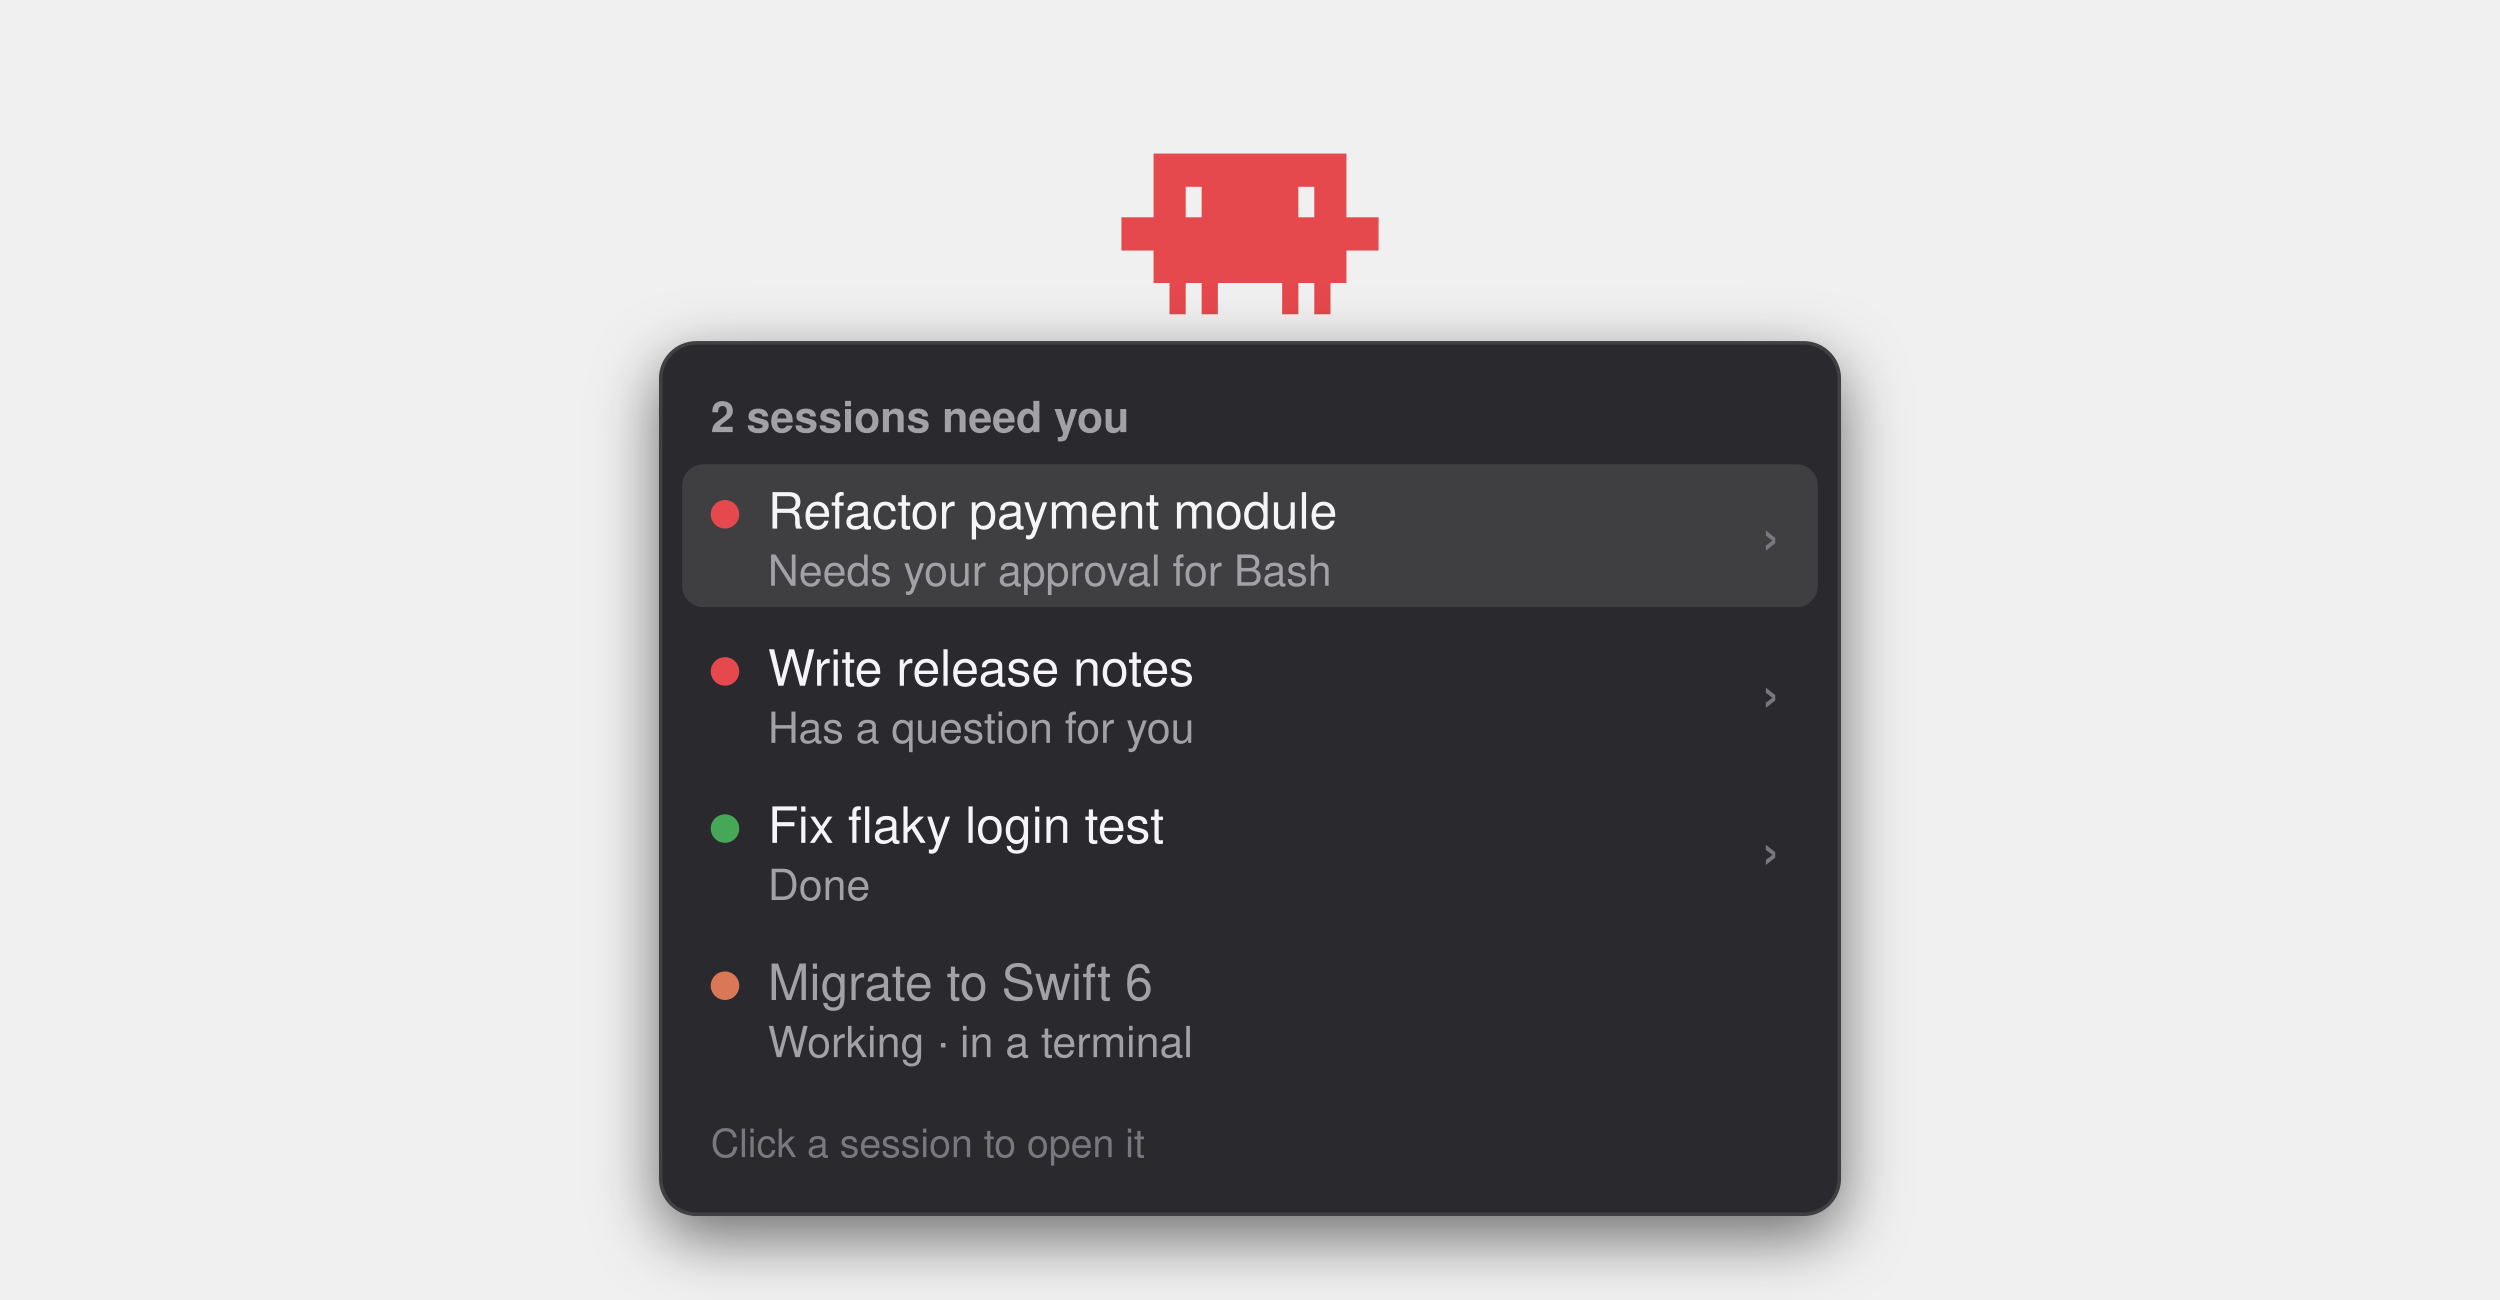
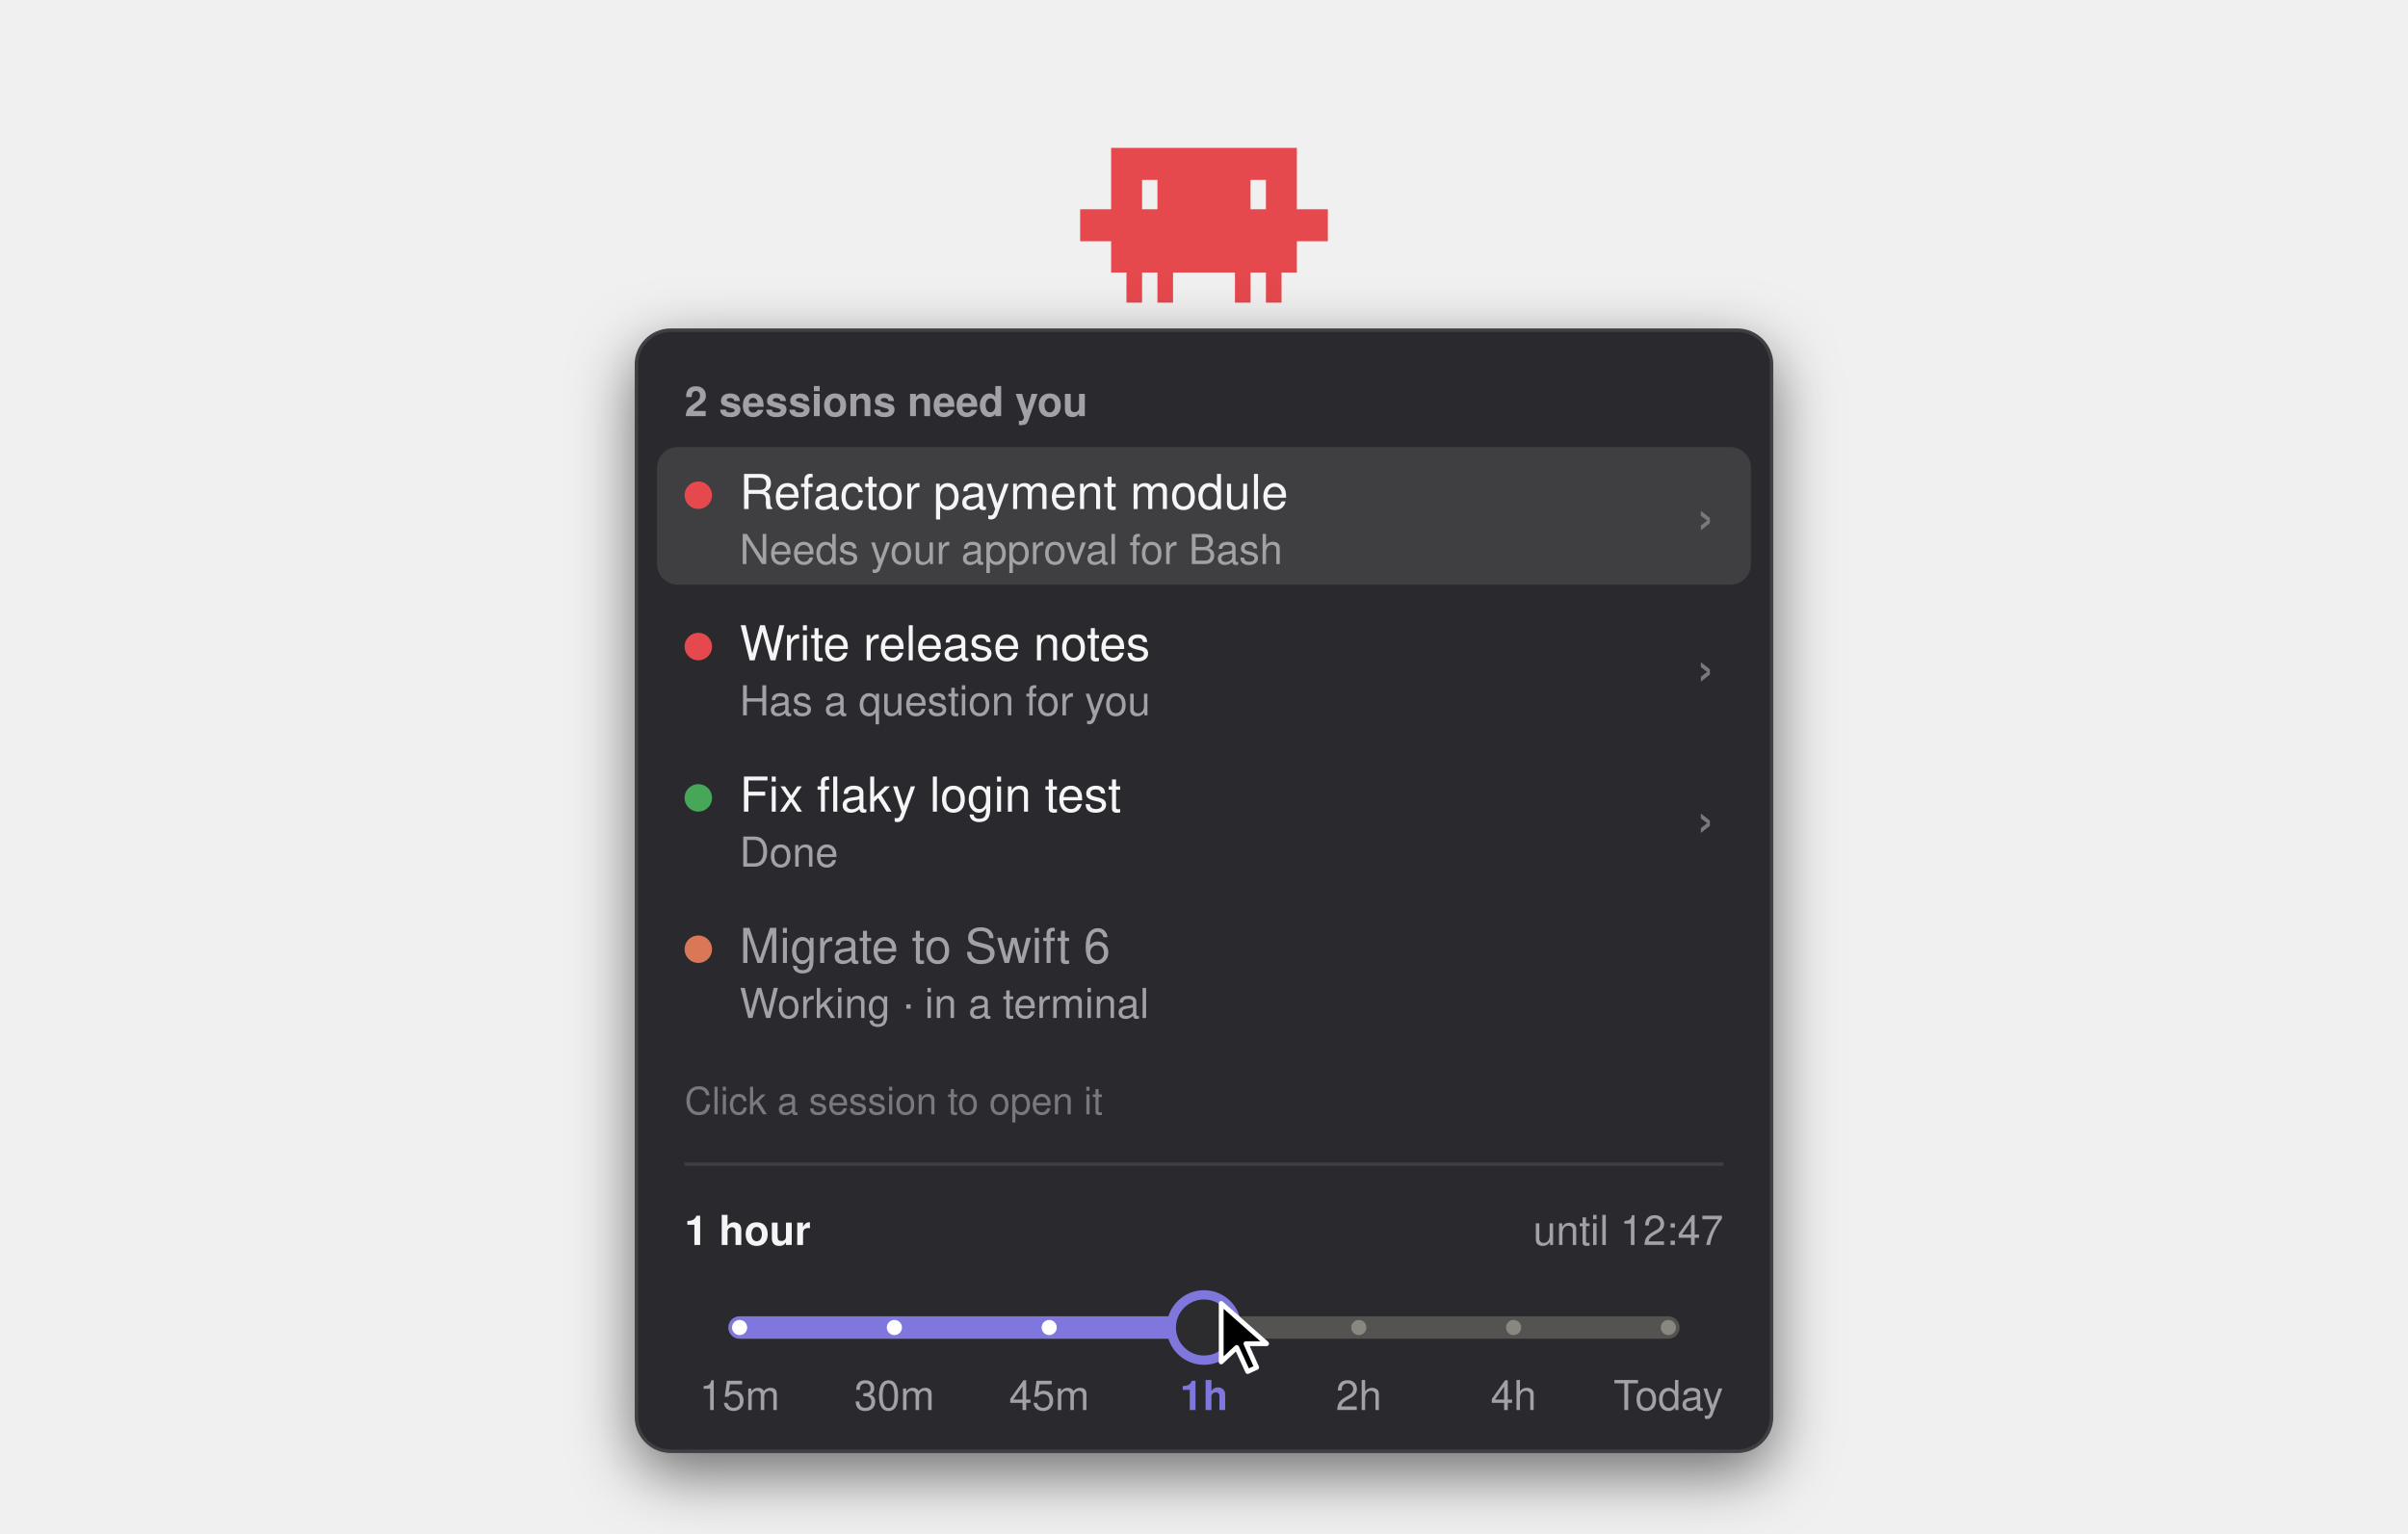
- <svg xmlns="http://www.w3.org/2000/svg" viewBox="0 0 700 364" width="700" height="364" role="img" aria-label="Session card of Attention Buddy: two sessions need you, one is done, one works in a terminal; the first row is highlighted under the pointer">
+ <svg xmlns="http://www.w3.org/2000/svg" viewBox="0 0 700 446" width="700" height="446" role="img" aria-label="Session card of Attention Buddy: two sessions need you, one is done, one works in a terminal; the first row is highlighted; at the bottom the sleep slider is being dragged to 1 hour">
  <defs>
    <style>
      text { font-family: -apple-system, BlinkMacSystemFont, "SF Pro Text", "Segoe UI", Helvetica, Arial, sans-serif; }
      @keyframes pulse { 0%, 100% { opacity: 1 } 50% { opacity: .3 } }
      @keyframes breathe { 0%, 100% { opacity: 1 } 50% { opacity: .45 } }
      .icon, .dot-needs { animation: pulse 1s ease-in-out infinite; }
      .dot-working { animation: breathe 2.4s ease-in-out infinite; }
      @media (prefers-reduced-motion: reduce) { .icon, .dot-needs, .dot-working { animation: none; } }
    </style>
    <filter id="shadow" x="-20%" y="-20%" width="140%" height="160%">
      <feDropShadow dx="0" dy="6" stdDeviation="9" flood-color="#000" flood-opacity="0.55" />
    </filter>
  </defs>
  <g class="icon" transform="translate(314.0 28) scale(3)">
    <path fill="#E5484D" fill-rule="evenodd" d="M20.998 10.949H24v3.102h-3v3.028h-1.487V20H18v-2.921h-1.487V20H15v-2.921H9V20H7.488v-2.921H6V20H4.487v-2.921H3V14.05H0V10.95h3V5h17.998v5.949zM6 10.949h1.488V8.102H6v2.847zm10.51 0H18V8.102h-1.49v2.847z" />
  </g>
-   <rect x="185.0" y="96" width="330" height="244" rx="10" fill="#2C2C2E" stroke="#3F3F43" filter="url(#shadow)" />
+   <rect x="185.0" y="96" width="330" height="326" rx="10" fill="#2C2C2E" stroke="#3F3F43" filter="url(#shadow)" />
  <text x="199.0" y="121" font-size="12" font-weight="600" fill="#A1A1A6">2 sessions need you</text>
  <rect x="191.0" y="130" width="318" height="40" rx="6" fill="#FFFFFF" fill-opacity="0.10" />
  <circle cx="203.0" cy="144" r="4" fill="#E5484D" class="dot-needs" />
  <text x="215.0" y="148" font-size="14" font-weight="500" fill="#F5F5F7">Refactor payment module</text>
  <text x="215.0" y="164" font-size="12" fill="#A1A1A6">Needs your approval for Bash</text>
  <text x="493.0" y="156" font-size="17" fill="#78787E">›</text>
  <circle cx="203.0" cy="188" r="4" fill="#E5484D" class="dot-needs" />
  <text x="215.0" y="192" font-size="14" font-weight="500" fill="#F5F5F7">Write release notes</text>
  <text x="215.0" y="208" font-size="12" fill="#A1A1A6">Has a question for you</text>
  <text x="493.0" y="200" font-size="17" fill="#78787E">›</text>
  <circle cx="203.0" cy="232" r="4" fill="#46A758" />
  <text x="215.0" y="236" font-size="14" font-weight="500" fill="#F5F5F7">Fix flaky login test</text>
  <text x="215.0" y="252" font-size="12" fill="#A1A1A6">Done</text>
  <text x="493.0" y="244" font-size="17" fill="#78787E">›</text>
  <circle cx="203.0" cy="276" r="4" fill="#D97757" class="dot-working" />
  <text x="215.0" y="280" font-size="14" font-weight="500" fill="#A1A1A6">Migrate to Swift 6</text>
  <text x="215.0" y="296" font-size="12" fill="#A1A1A6">Working · in a terminal</text>
  <text x="199.0" y="324" font-size="11" fill="#78787E">Click a session to open it</text>
+   <line x1="199" y1="338.5" x2="501" y2="338.5" stroke="#3F3F43" />
+   <text x="199.0" y="362" font-size="12" font-weight="600" fill="#F5F5F7">1 hour</text>
+   <text x="501.0" y="362" font-size="12" fill="#A1A1A6" text-anchor="end">until 12:47</text>
+   <line x1="215.0" y1="386" x2="485.0" y2="386" stroke="#888780" stroke-opacity="0.45" stroke-width="6.5" stroke-linecap="round" />
+   <line x1="215.0" y1="386" x2="350.0" y2="386" stroke="#7F77DD" stroke-width="6.5" stroke-linecap="round" />
+   <circle cx="215.0" cy="386" r="2.2" fill="#FFFFFF" />
+   <text x="215.0" y="410" font-size="12" fill="#A1A1A6" text-anchor="middle">15m</text>
+   <circle cx="260.0" cy="386" r="2.2" fill="#FFFFFF" />
+   <text x="260.0" y="410" font-size="12" fill="#A1A1A6" text-anchor="middle">30m</text>
+   <circle cx="305.0" cy="386" r="2.2" fill="#FFFFFF" />
+   <text x="305.0" y="410" font-size="12" fill="#A1A1A6" text-anchor="middle">45m</text>
+   <circle cx="350.0" cy="386" r="2.2" fill="#FFFFFF" />
+   <text x="350.0" y="410" font-size="12" font-weight="600" fill="#7F77DD" text-anchor="middle">1h</text>
+   <circle cx="395.0" cy="386" r="2.2" fill="#888780" />
+   <text x="395.0" y="410" font-size="12" fill="#A1A1A6" text-anchor="middle">2h</text>
+   <circle cx="440.0" cy="386" r="2.2" fill="#888780" />
+   <text x="440.0" y="410" font-size="12" fill="#A1A1A6" text-anchor="middle">4h</text>
+   <circle cx="485.0" cy="386" r="2.2" fill="#888780" />
+   <text x="485.0" y="410" font-size="12" fill="#A1A1A6" text-anchor="middle">Today</text>
+   <circle cx="350.0" cy="386" r="9.5" fill="#2C2C2E" stroke="#7F77DD" stroke-width="2.7" />
+   <path d="M355.0 379 l0 17 l4.5 -4.2 l3.2 7 l2.6 -1.2 l-3.1 -6.9 l6 0 z" fill="#000" stroke="#fff" stroke-width="1.4" stroke-linejoin="round" />
</svg>
